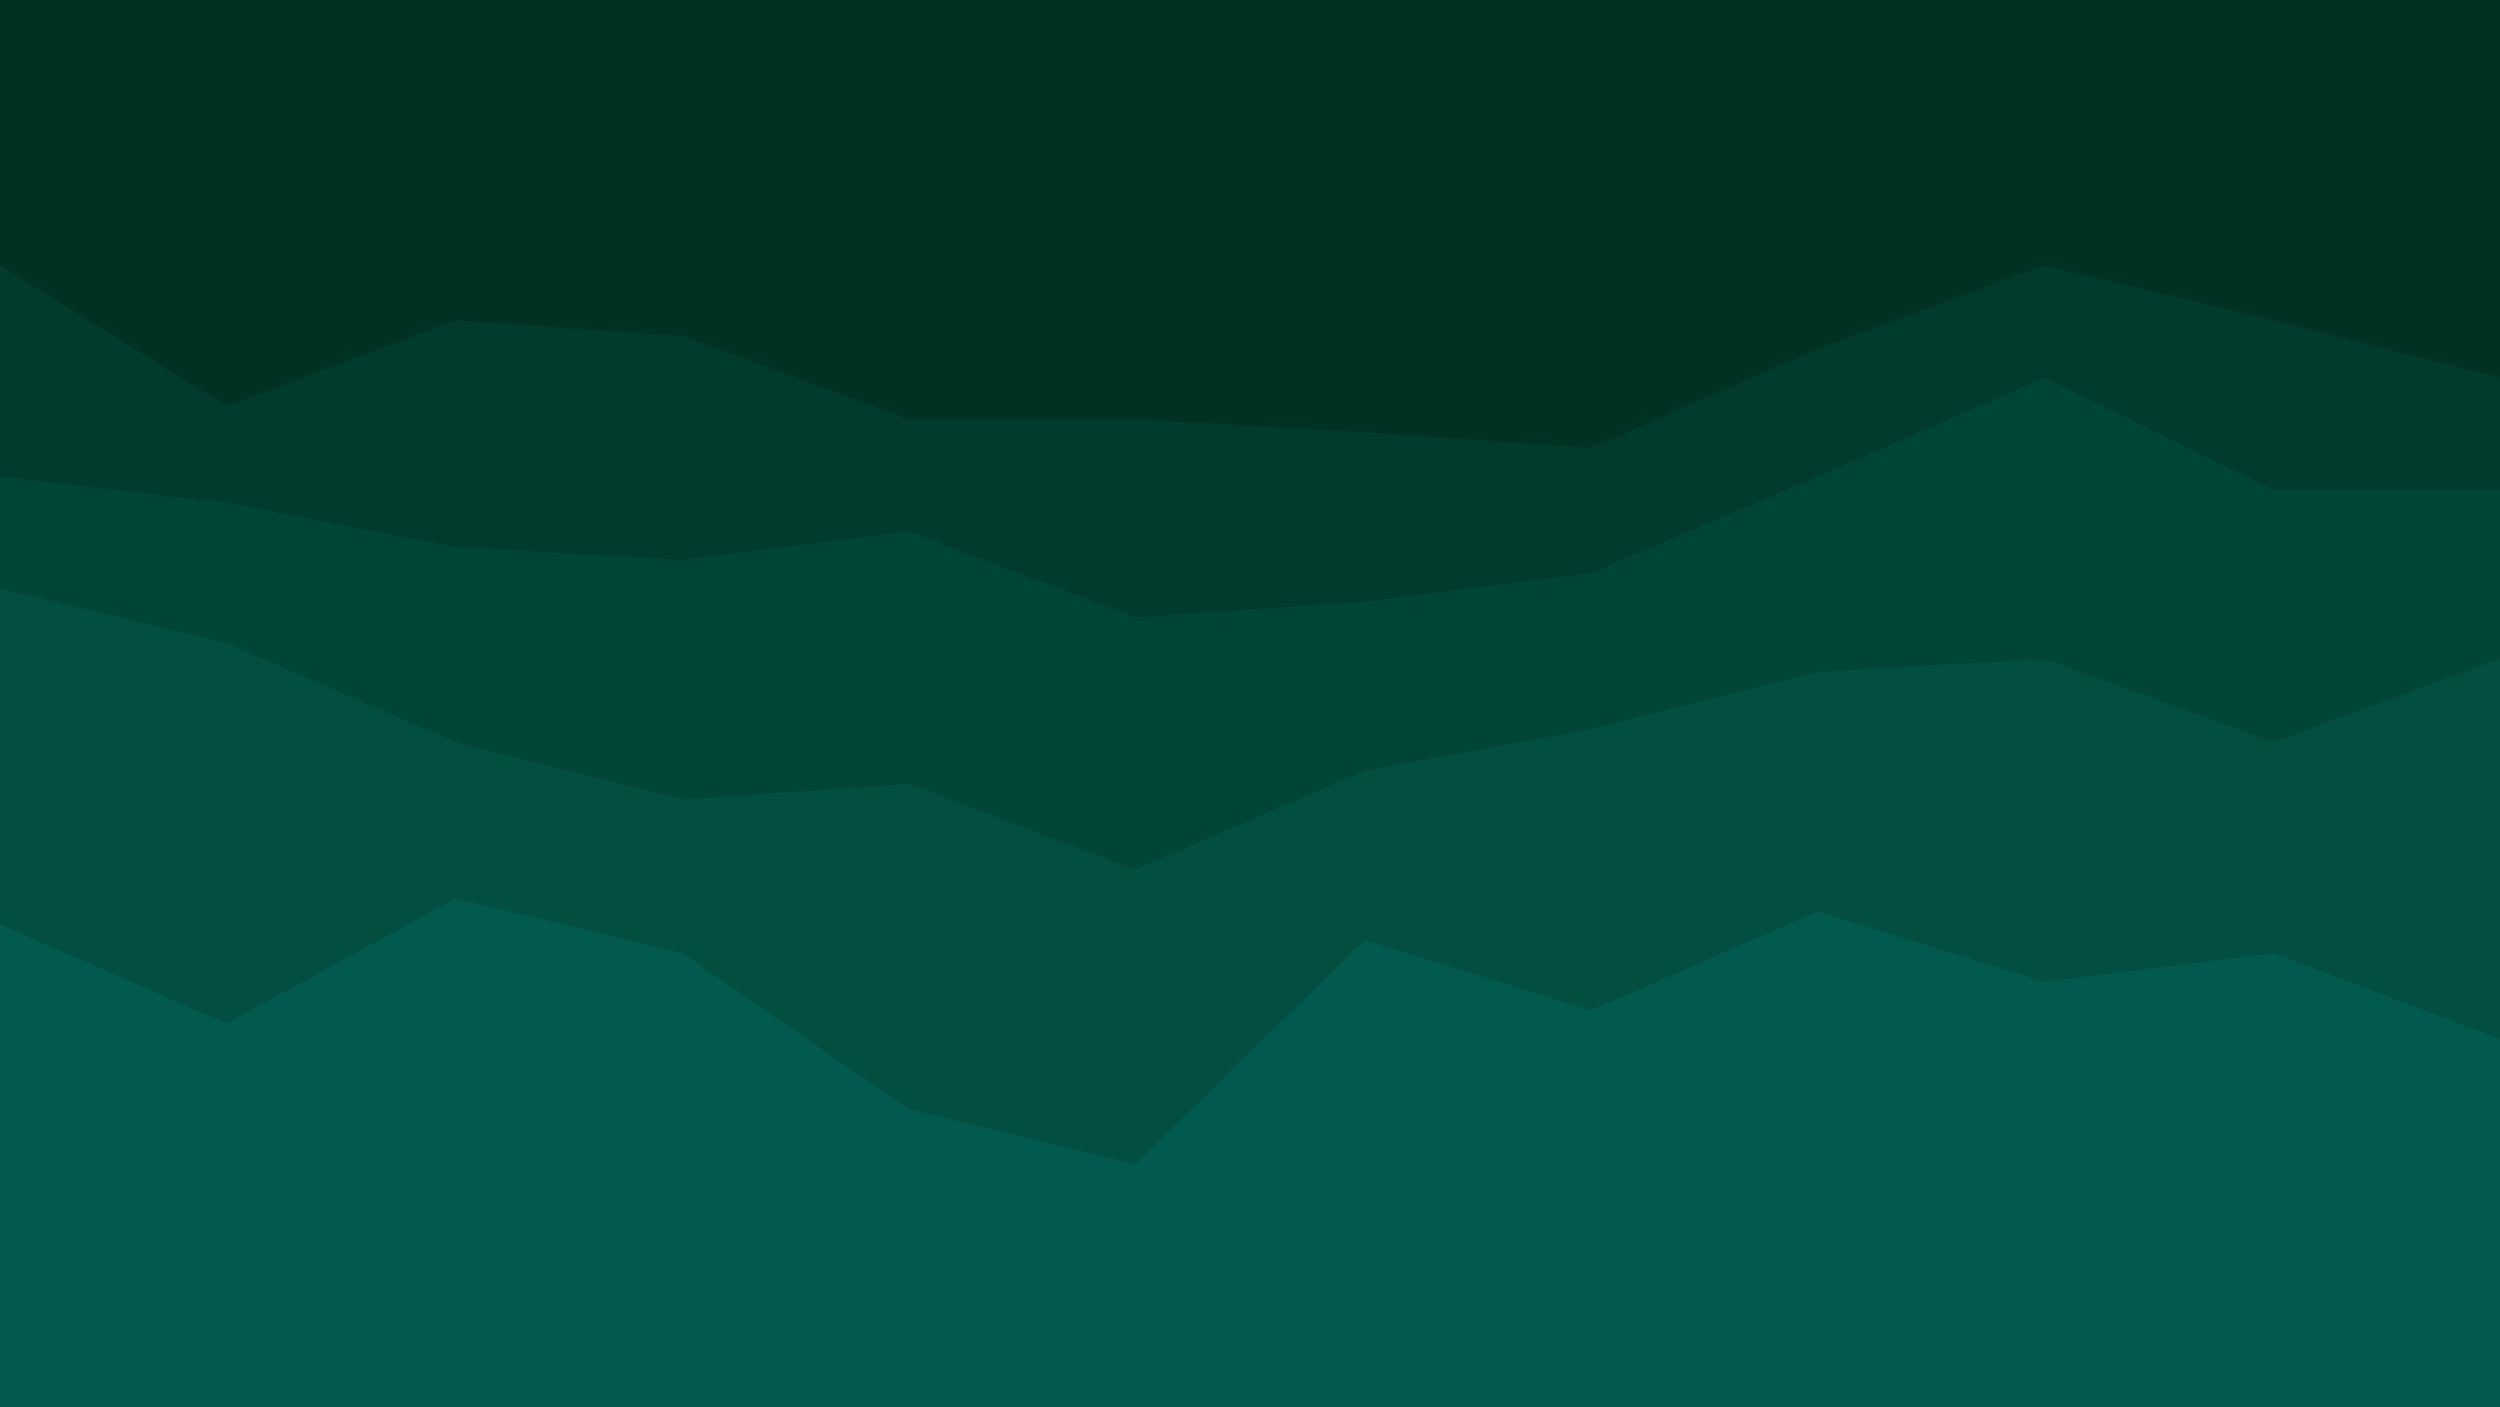
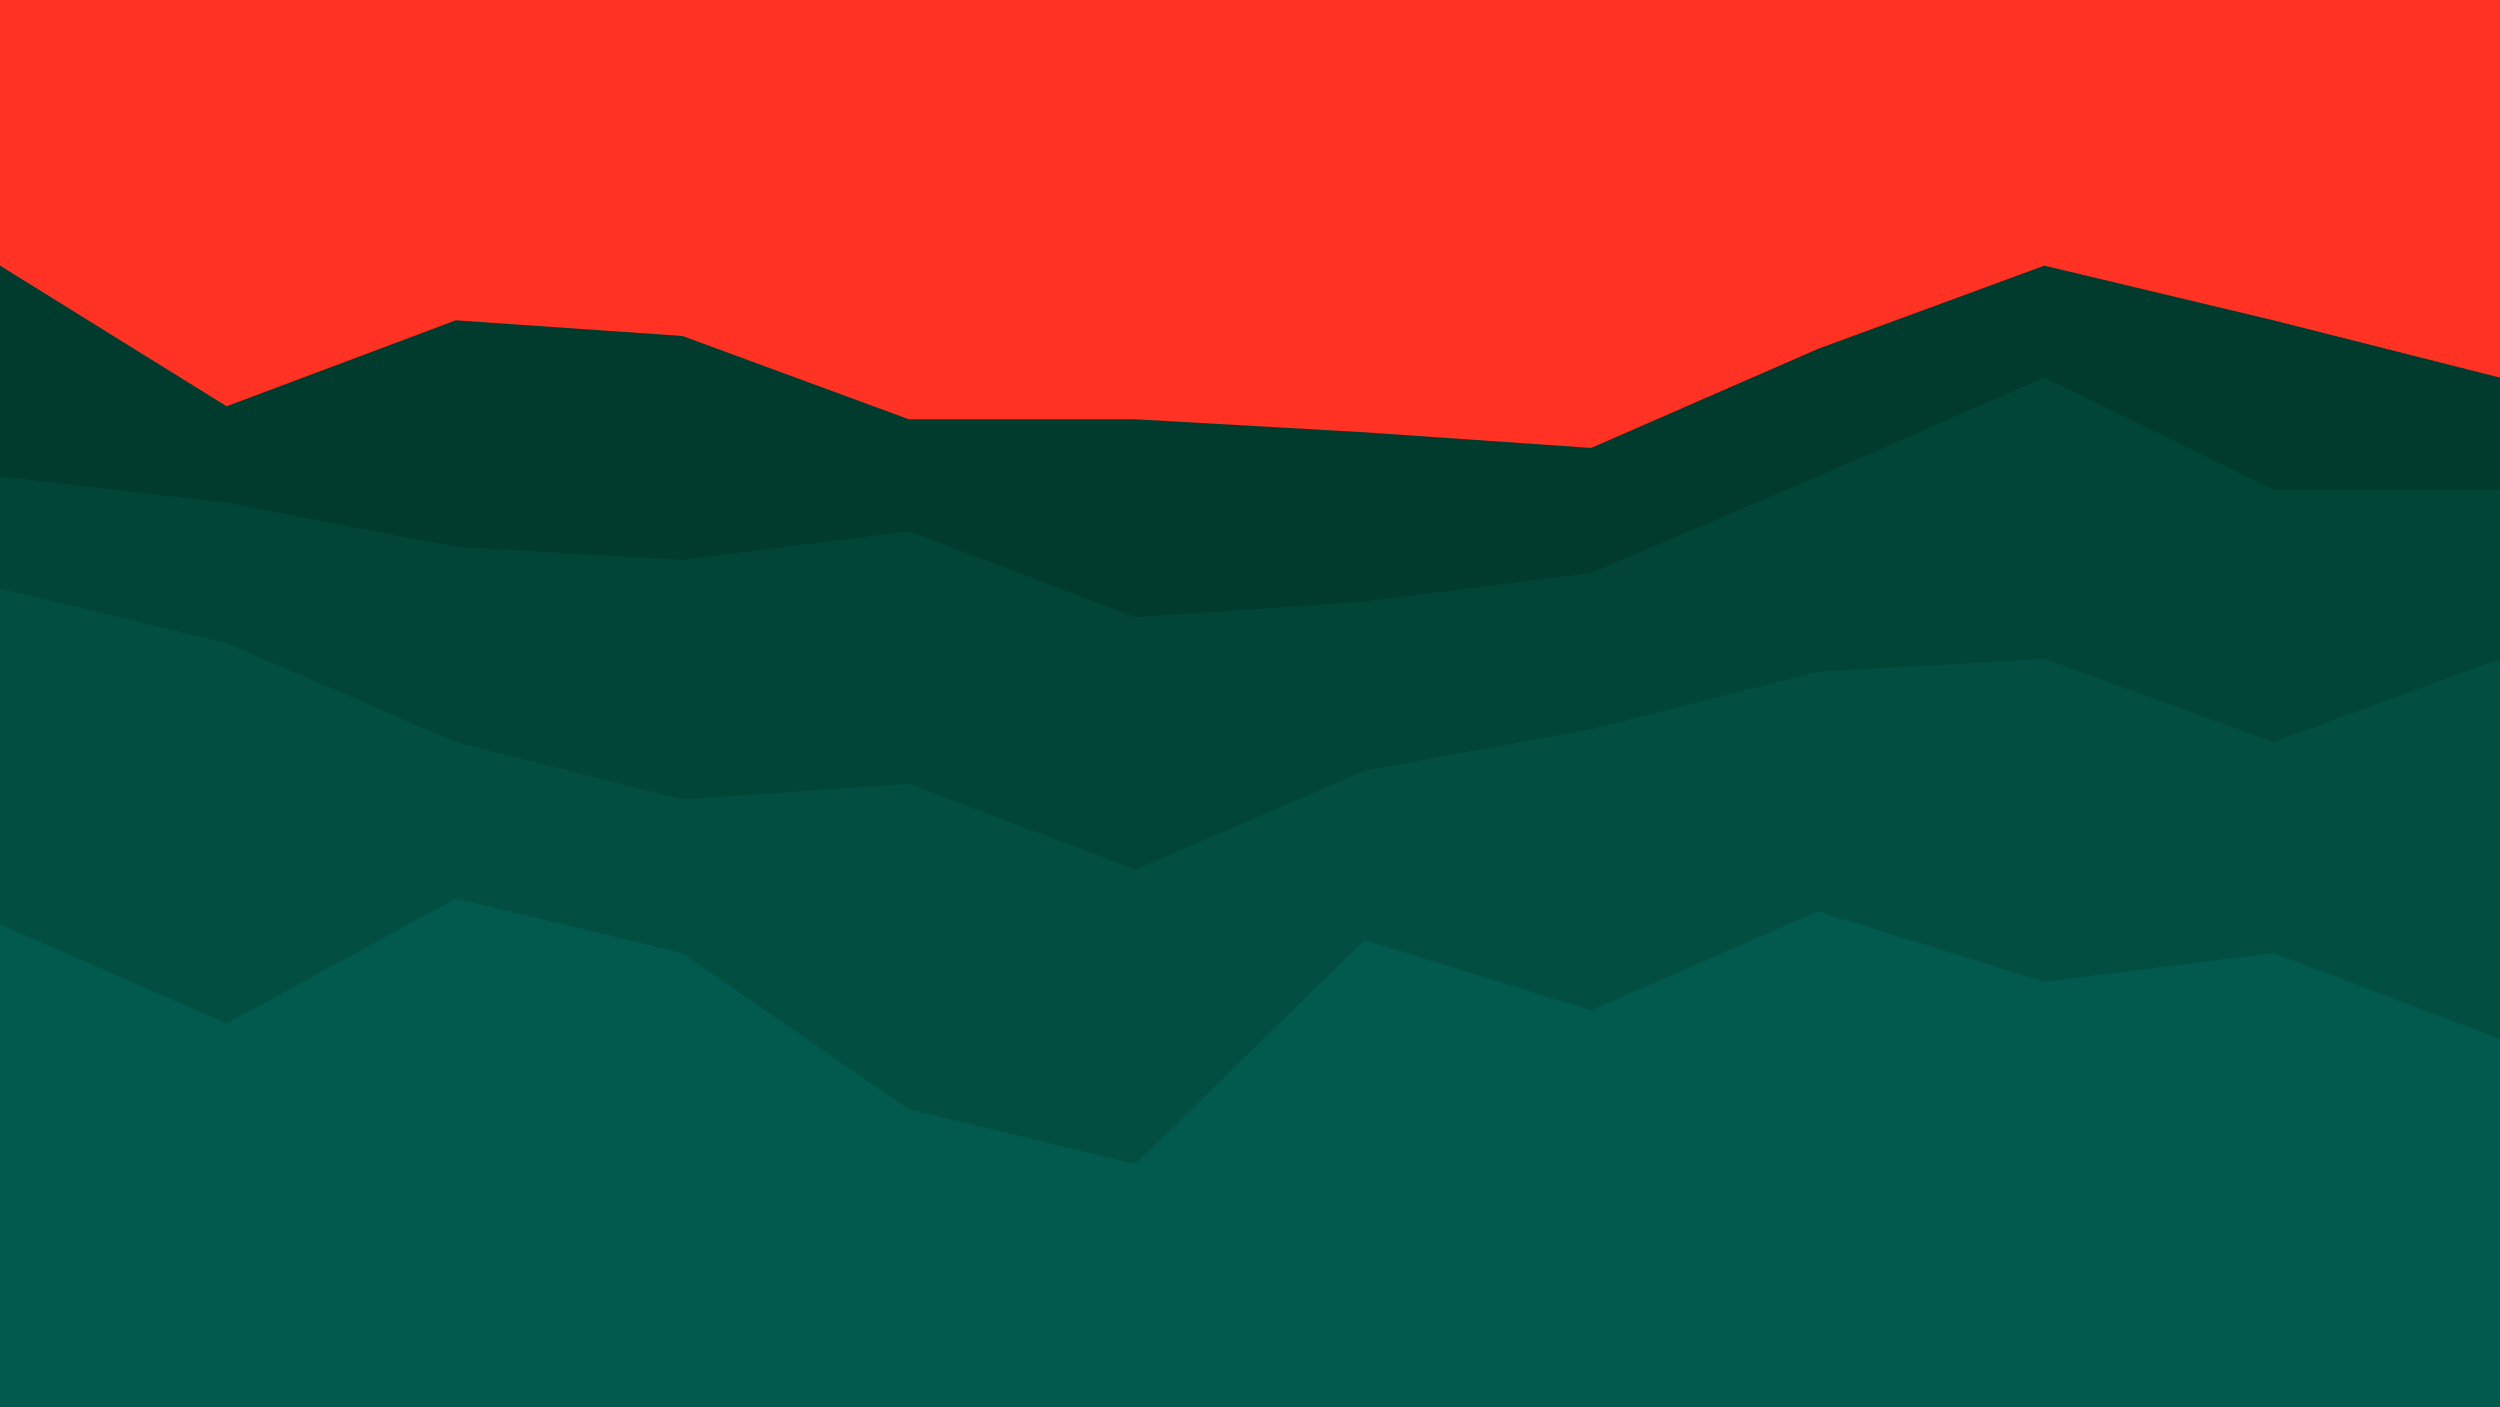
<svg xmlns="http://www.w3.org/2000/svg" id="visual" viewBox="0 0 960 540" width="960" height="540" version="1.1">
-   <path d="M0 104L87 158L175 125L262 131L349 163L436 163L524 168L611 174L698 136L785 104L873 125L960 147L960 0L873 0L785 0L698 0L611 0L524 0L436 0L349 0L262 0L175 0L87 0L0 0Z" fill="#003223" />
+   <path d="M0 104L87 158L175 125L262 131L349 163L436 163L524 168L611 174L698 136L785 104L873 125L960 147L960 0L873 0L785 0L698 0L611 0L524 0L436 0L349 0L262 0L175 0L87 0L0 0Z" fill="#ff3223" />
  <path d="M0 185L87 195L175 212L262 217L349 206L436 239L524 233L611 222L698 185L785 147L873 190L960 190L960 145L873 123L785 102L698 134L611 172L524 166L436 161L349 161L262 129L175 123L87 156L0 102Z" fill="#013b2d" />
  <path d="M0 228L87 249L175 287L262 309L349 303L436 336L524 298L611 282L698 260L785 255L873 287L960 255L960 188L873 188L785 145L698 183L611 220L524 231L436 237L349 204L262 215L175 210L87 193L0 183Z" fill="#014537" />
  <path d="M0 357L87 395L175 347L262 368L349 428L436 449L524 363L611 390L698 352L785 379L873 368L960 401L960 253L873 285L785 253L698 258L611 280L524 296L436 334L349 301L262 307L175 285L87 247L0 226Z" fill="#024f42" />
  <path d="M0 541L87 541L175 541L262 541L349 541L436 541L524 541L611 541L698 541L785 541L873 541L960 541L960 399L873 366L785 377L698 350L611 388L524 361L436 447L349 426L262 366L175 345L87 393L0 355Z" fill="#02594e" />
</svg>
